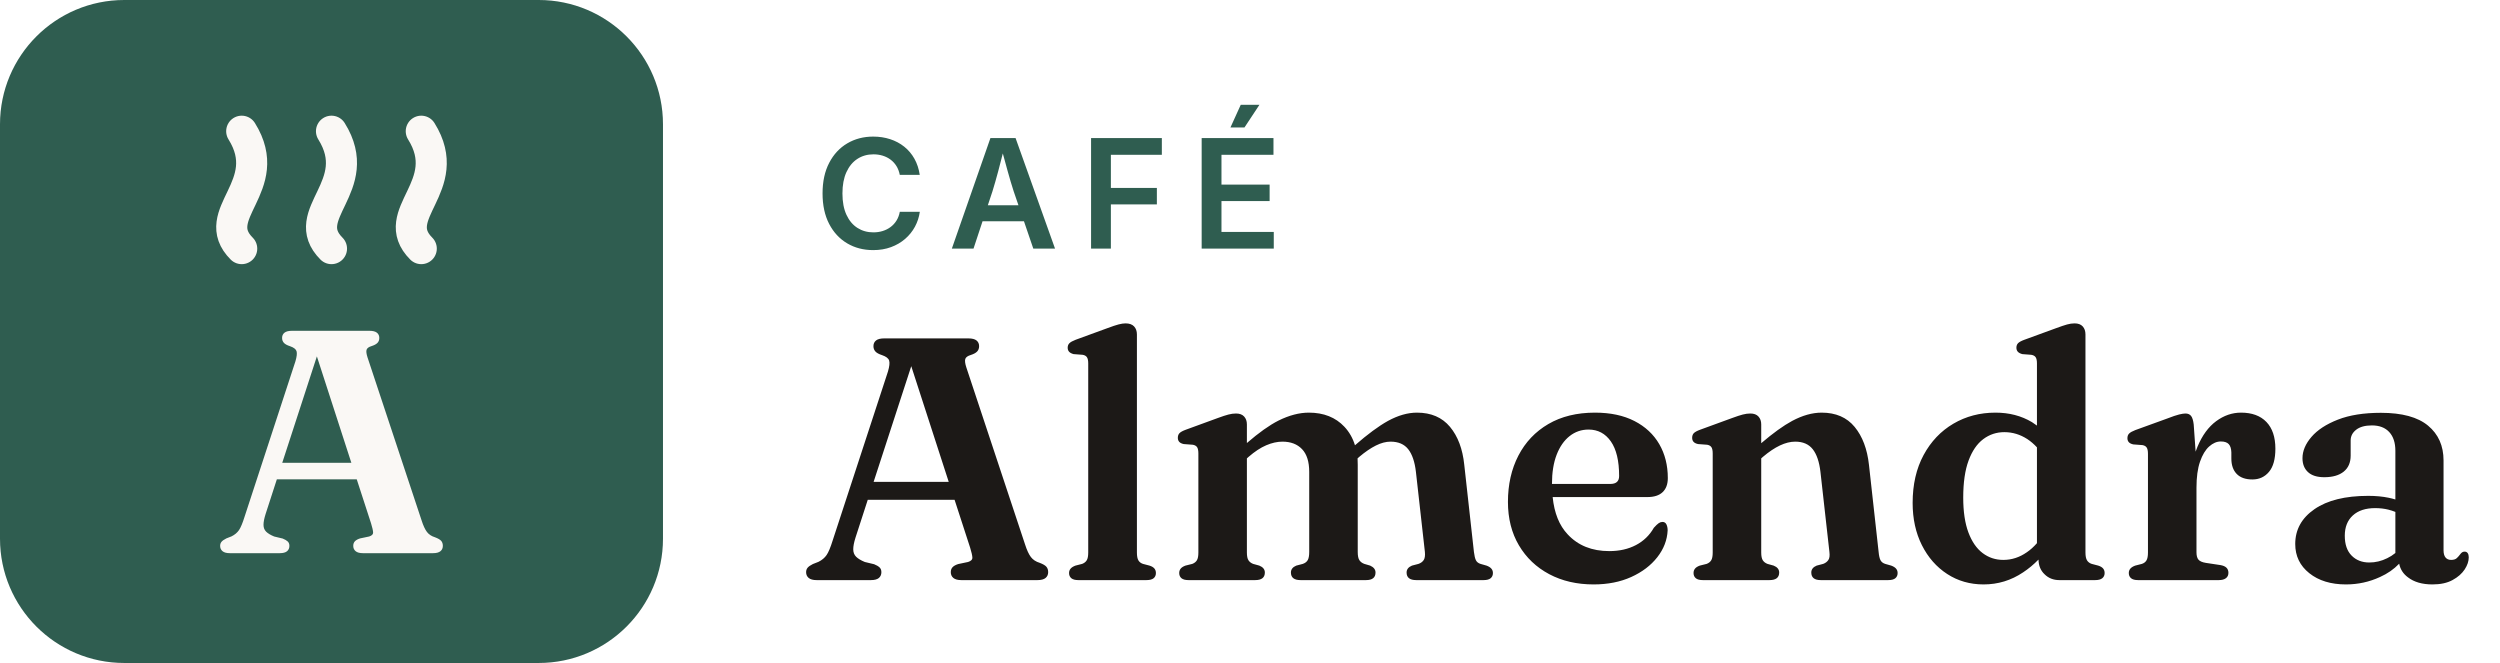
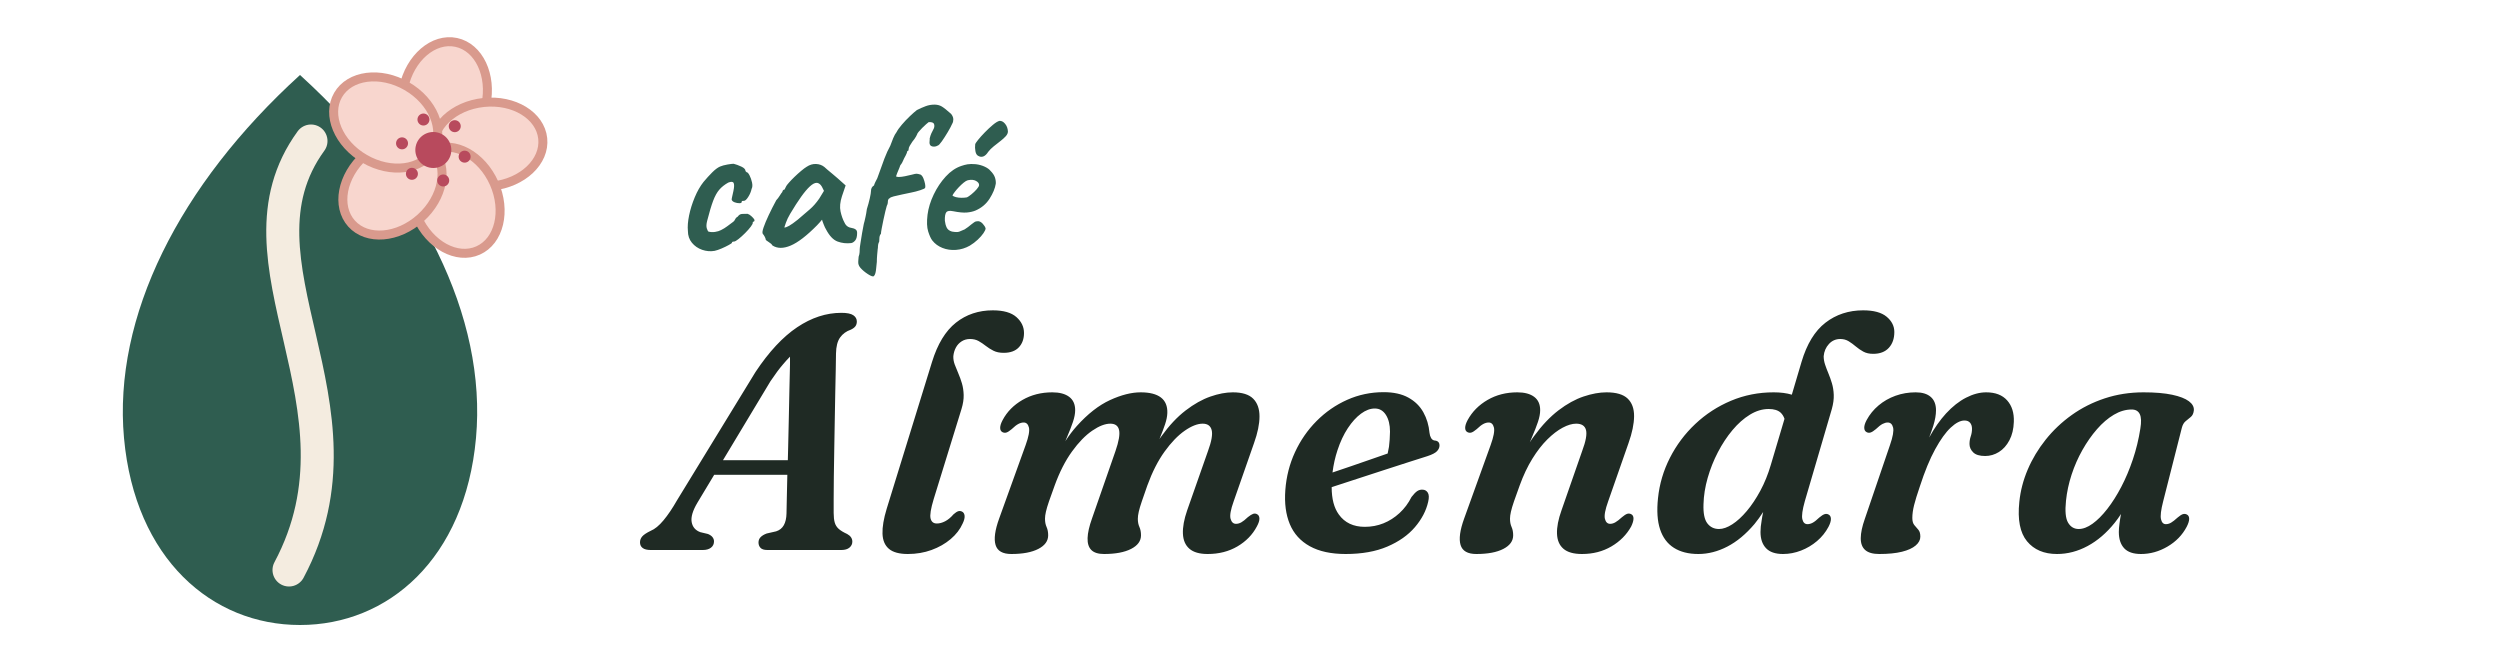
- <svg xmlns="http://www.w3.org/2000/svg" viewBox="0 0 362 96" role="img" aria-label="Café Almendra">
-   <path d="M18 0H78a18 18 0 0 1 18 18V78a18 18 0 0 1-18 18H18A18 18 0 0 1 0 78V18A18 18 0 0 1 18 0Z" fill="#2f5d50" />
-   <path d="M35 36c-5-5 5-9 0-17" fill="none" stroke="#faf8f5" stroke-width="4.5" stroke-linecap="round" />
-   <path d="M48 36c-5-5 5-9 0-17" fill="none" stroke="#faf8f5" stroke-width="4.5" stroke-linecap="round" />
-   <path d="M61 36c-5-5 5-9 0-17" fill="none" stroke="#faf8f5" stroke-width="4.5" stroke-linecap="round" />
-   <path d="M41.905 79.042Q41.905 79.525 41.572 79.812Q41.238 80.1 40.502 80.1H33.28Q32.567 80.1 32.222 79.812Q31.877 79.525 31.877 79.042Q31.877 78.697 32.073 78.456Q32.268 78.214 32.774 77.961L33.533 77.662Q34.223 77.317 34.602 76.765Q34.982 76.213 35.419 74.81L42.779 52.316Q43.078 51.304 42.94 50.855Q42.802 50.407 41.997 50.131Q41.353 49.924 41.1 49.636Q40.847 49.349 40.847 48.935Q40.847 48.452 41.192 48.176Q41.537 47.9 42.273 47.9H53.497Q54.233 47.9 54.578 48.176Q54.923 48.452 54.923 48.935Q54.923 49.372 54.659 49.648Q54.394 49.924 53.819 50.108Q53.198 50.292 53.083 50.637Q52.968 50.982 53.221 51.764L61.041 75.339Q61.409 76.489 61.823 77.029Q62.237 77.57 62.996 77.8Q63.663 78.053 63.893 78.329Q64.123 78.605 64.123 79.042Q64.123 79.525 63.778 79.812Q63.433 80.1 62.697 80.1H52.554Q51.841 80.1 51.496 79.812Q51.151 79.525 51.151 79.042Q51.151 78.628 51.392 78.375Q51.634 78.122 52.14 77.961L53.451 77.685Q54.049 77.501 54.026 77.087Q54.003 76.673 53.727 75.776L51.657 69.405H40.088L38.455 74.442Q38.156 75.385 38.156 75.994Q38.156 76.604 38.535 76.983Q38.915 77.363 39.697 77.685L40.939 77.984Q41.399 78.168 41.652 78.398Q41.905 78.628 41.905 79.042ZM50.875 67.013 45.884 51.603 40.87 67.013Z" fill="#faf8f5" />
-   <path d="M126.433 36.215Q124.327 36.215 122.673 35.237Q121.019 34.26 120.062 32.423Q119.106 30.586 119.106 28.008Q119.106 25.419 120.068 23.577Q121.029 21.734 122.689 20.757Q124.349 19.779 126.433 19.779Q127.743 19.779 128.887 20.15Q130.031 20.521 130.928 21.235Q131.825 21.949 132.405 22.98Q132.985 24.012 133.179 25.322H130.289Q130.149 24.603 129.811 24.055Q129.473 23.507 128.968 23.125Q128.463 22.744 127.829 22.545Q127.195 22.347 126.476 22.347Q125.165 22.347 124.15 23.007Q123.135 23.668 122.56 24.93Q121.985 26.192 121.985 28.008Q121.985 29.845 122.565 31.102Q123.146 32.358 124.161 33.003Q125.176 33.647 126.465 33.647Q127.185 33.647 127.818 33.449Q128.452 33.25 128.962 32.869Q129.473 32.487 129.816 31.934Q130.16 31.381 130.289 30.672H133.189Q133.028 31.821 132.486 32.826Q131.943 33.83 131.062 34.593Q130.182 35.355 129.016 35.785Q127.851 36.215 126.433 36.215ZM137.827 36.0 143.413 19.994H147.055L152.769 36.0H149.622L148.268 32.036H142.274L140.964 36.0ZM147.474 29.727 146.775 27.686Q146.356 26.396 145.905 24.764Q145.583 23.604 145.207 22.218Q144.852 23.625 144.541 24.796Q144.101 26.439 143.714 27.686L143.037 29.727ZM157.987 36.0V19.994H168.235V22.411H160.855V27.213H167.515V29.598H160.855V36.0ZM174.001 36.0V19.994H184.399V22.411H176.869V26.729H183.841V29.114H176.869V33.583H184.442V36.0ZM178.169 18.458 179.662 15.171H182.369L180.199 18.458Z" fill="#2f5d50" />
-   <path d="M127.625 82.85Q127.625 83.375 127.263 83.688Q126.9 84.0 126.1 84.0H118.25Q117.475 84.0 117.1 83.688Q116.725 83.375 116.725 82.85Q116.725 82.475 116.938 82.213Q117.15 81.95 117.7 81.675L118.525 81.35Q119.275 80.975 119.688 80.375Q120.1 79.775 120.575 78.25L128.575 53.8Q128.9 52.7 128.75 52.213Q128.6 51.725 127.725 51.425Q127.025 51.2 126.75 50.887Q126.475 50.575 126.475 50.125Q126.475 49.6 126.85 49.3Q127.225 49.0 128.025 49.0H140.225Q141.025 49.0 141.4 49.3Q141.775 49.6 141.775 50.125Q141.775 50.6 141.488 50.9Q141.2 51.2 140.575 51.4Q139.9 51.6 139.775 51.975Q139.65 52.35 139.925 53.2L148.425 78.825Q148.825 80.075 149.275 80.662Q149.725 81.25 150.55 81.5Q151.275 81.775 151.525 82.075Q151.775 82.375 151.775 82.85Q151.775 83.375 151.4 83.688Q151.025 84.0 150.225 84.0H139.2Q138.425 84.0 138.05 83.688Q137.675 83.375 137.675 82.85Q137.675 82.4 137.938 82.125Q138.2 81.85 138.75 81.675L140.175 81.375Q140.825 81.175 140.8 80.725Q140.775 80.275 140.475 79.3L138.225 72.375H125.65L123.875 77.85Q123.55 78.875 123.55 79.537Q123.55 80.2 123.963 80.613Q124.375 81.025 125.225 81.375L126.575 81.7Q127.075 81.9 127.35 82.15Q127.625 82.4 127.625 82.85ZM137.375 69.775 131.95 53.025 126.5 69.775ZM164.625 48.425V80.0Q164.625 80.775 164.837 81.138Q165.05 81.5 165.5 81.65L166.45 81.9Q166.925 82.05 167.15 82.312Q167.375 82.575 167.375 82.975Q167.375 83.45 167.05 83.725Q166.725 84.0 166.0 84.0H156.15Q155.45 84.0 155.125 83.725Q154.8 83.45 154.8 82.975Q154.8 82.6 155.025 82.338Q155.25 82.075 155.725 81.9L156.7 81.65Q157.15 81.475 157.362 81.125Q157.575 80.775 157.575 80.0V52.625Q157.575 52.0 157.387 51.725Q157.2 51.45 156.775 51.375L155.45 51.275Q155.0 51.15 154.8 50.925Q154.6 50.7 154.6 50.35Q154.6 49.95 154.85 49.7Q155.1 49.45 155.75 49.2L160.4 47.5Q161.4 47.125 161.975 46.975Q162.55 46.825 162.975 46.825Q163.8 46.825 164.212 47.262Q164.625 47.7 164.625 48.425ZM180.55 61.45V64.15Q183.15 61.9 185.125 60.9Q187.45 59.75 189.525 59.75Q192.75 59.75 194.675 61.8Q195.725 62.925 196.2 64.475Q198.95 62.075 200.975 60.95Q203.175 59.75 205.175 59.75Q208.25 59.75 209.963 61.812Q211.675 63.875 212.025 67.3L213.425 79.925Q213.525 80.75 213.713 81.125Q213.9 81.5 214.375 81.65L215.25 81.9Q215.725 82.075 215.95 82.338Q216.175 82.6 216.175 82.975Q216.175 83.45 215.85 83.725Q215.525 84.0 214.825 84.0H205.075Q203.675 84.0 203.675 82.9Q203.675 82.225 204.45 81.9L205.4 81.65Q205.9 81.475 206.15 81.1Q206.4 80.725 206.325 79.925L205.025 68.325Q204.775 66.15 203.913 65.05Q203.05 63.95 201.35 63.95Q200.35 63.95 199.225 64.513Q198.1 65.075 196.825 66.15L196.575 66.375Q196.6 66.825 196.6 67.3V79.925Q196.6 80.75 196.838 81.112Q197.075 81.475 197.55 81.65L198.4 81.9Q199.175 82.25 199.175 82.9Q199.175 84.0 197.8 84.0H188.325Q186.925 84.0 186.925 82.9Q186.925 82.225 187.7 81.9L188.65 81.65Q189.15 81.475 189.363 81.1Q189.575 80.725 189.575 79.925V68.325Q189.575 66.125 188.538 65.037Q187.5 63.95 185.7 63.95Q184.575 63.95 183.35 64.475Q182.125 65.0 180.8 66.15L180.55 66.375V80.0Q180.55 80.775 180.775 81.125Q181.0 81.475 181.45 81.65L182.35 81.9Q183.15 82.225 183.15 82.9Q183.15 84.0 181.75 84.0H172.1Q171.4 84.0 171.075 83.725Q170.75 83.45 170.75 82.975Q170.75 82.6 170.963 82.338Q171.175 82.075 171.65 81.9L172.65 81.65Q173.1 81.475 173.312 81.125Q173.525 80.775 173.525 80.0V65.675Q173.525 65.025 173.338 64.75Q173.15 64.475 172.725 64.4L171.4 64.3Q170.95 64.2 170.75 63.975Q170.55 63.75 170.55 63.4Q170.55 62.975 170.788 62.725Q171.025 62.475 171.7 62.225L176.35 60.525Q177.3 60.175 177.875 60.025Q178.45 59.875 178.975 59.875Q179.75 59.875 180.15 60.312Q180.55 60.75 180.55 61.45ZM241.5 69.225Q241.5 70.55 240.75 71.262Q240 71.975 238.55 71.975H224.825Q225.175 75.45 227 77.375Q229.25 79.8 233.025 79.8Q235.225 79.8 236.888 78.925Q238.55 78.05 239.475 76.425Q239.925 75.925 240.188 75.75Q240.45 75.575 240.725 75.575Q241.125 75.575 241.3 75.938Q241.475 76.3 241.475 76.8Q241.375 78.9 239.975 80.688Q238.575 82.475 236.2 83.55Q233.825 84.625 230.75 84.625Q227.125 84.625 224.325 83.138Q221.525 81.65 219.938 78.963Q218.35 76.275 218.35 72.675Q218.35 68.9 219.863 65.975Q221.375 63.05 224.2 61.4Q227.025 59.75 230.95 59.75Q234.3 59.75 236.663 60.962Q239.025 62.175 240.263 64.312Q241.5 66.45 241.5 69.225ZM233.175 70.075Q234.45 70.075 234.45 68.925Q234.45 65.625 233.25 63.913Q232.05 62.2 230.025 62.2Q228.475 62.2 227.275 63.15Q226.075 64.1 225.4 65.85Q224.725 67.6 224.725 70.075ZM255.025 61.45V64.175Q257.6 61.975 259.5 60.95Q261.75 59.75 263.775 59.75Q266.85 59.75 268.55 61.812Q270.25 63.875 270.625 67.3L272.025 79.925Q272.1 80.75 272.3 81.125Q272.5 81.5 272.975 81.65L273.85 81.9Q274.325 82.075 274.55 82.338Q274.775 82.6 274.775 82.975Q274.775 83.45 274.45 83.725Q274.125 84.0 273.4 84.0H263.65Q262.275 84.0 262.275 82.9Q262.275 82.225 263.05 81.9L264.0 81.65Q264.475 81.475 264.738 81.1Q265.0 80.725 264.9 79.925L263.6 68.325Q263.35 66.15 262.488 65.05Q261.625 63.95 259.95 63.95Q258.9 63.95 257.737 64.5Q256.575 65.05 255.275 66.15L255.025 66.375V80.0Q255.025 80.775 255.25 81.125Q255.475 81.475 255.925 81.65L256.825 81.9Q257.625 82.225 257.625 82.9Q257.625 84.0 256.225 84.0H246.575Q245.875 84.0 245.55 83.725Q245.225 83.45 245.225 82.975Q245.225 82.6 245.438 82.338Q245.65 82.075 246.125 81.9L247.125 81.65Q247.575 81.475 247.787 81.125Q248.0 80.775 248.0 80.0V65.675Q248.0 65.025 247.812 64.75Q247.625 64.475 247.2 64.4L245.875 64.3Q245.425 64.2 245.225 63.975Q245.025 63.75 245.025 63.4Q245.025 62.975 245.262 62.725Q245.5 62.475 246.175 62.225L250.825 60.525Q251.775 60.175 252.35 60.025Q252.925 59.875 253.45 59.875Q254.225 59.875 254.625 60.312Q255.025 60.75 255.025 61.45ZM276.95 72.825Q276.95 68.825 278.538 65.888Q280.125 62.95 282.85 61.35Q285.575 59.75 288.95 59.75Q291.925 59.75 294.225 61.125Q294.6 61.375 294.95 61.625V52.625Q294.95 52.0 294.762 51.725Q294.575 51.45 294.125 51.375L292.825 51.275Q292.375 51.15 292.175 50.925Q291.975 50.7 291.975 50.35Q291.975 49.95 292.212 49.7Q292.45 49.45 293.125 49.2L297.775 47.5Q298.725 47.15 299.3 46.987Q299.875 46.825 300.4 46.825Q301.175 46.825 301.575 47.262Q301.975 47.7 301.975 48.425V80.0Q301.975 80.775 302.2 81.138Q302.425 81.5 302.875 81.65L303.825 81.9Q304.3 82.05 304.525 82.312Q304.75 82.575 304.75 82.975Q304.75 83.45 304.413 83.725Q304.075 84.0 303.375 84.0H298.2Q296.9 84.0 296.05 83.15Q295.2 82.35 295.175 81.025Q294.125 82.1 292.95 82.875Q290.35 84.625 287.225 84.625Q284.275 84.625 281.95 83.112Q279.625 81.6 278.288 78.938Q276.95 76.275 276.95 72.825ZM294.95 64.775Q294.275 64.05 293.55 63.575Q292.0 62.575 290.225 62.575Q288.525 62.575 287.175 63.587Q285.825 64.6 285.05 66.688Q284.275 68.775 284.275 72.05Q284.275 75.1 285.025 77.1Q285.775 79.1 287.088 80.088Q288.4 81.075 290.075 81.075Q291.9 81.075 293.475 79.975Q294.25 79.45 294.95 78.65ZM317.65 61.475 317.925 65.4Q318.05 65.025 318.2 64.675Q319.225 62.225 320.9 60.987Q322.575 59.75 324.5 59.75Q326.875 59.75 328.175 61.1Q329.475 62.45 329.475 64.975Q329.475 67.225 328.55 68.325Q327.625 69.425 326.15 69.425Q324.65 69.425 323.875 68.625Q323.1 67.825 323.1 66.4V65.5Q323.075 64.7 322.725 64.312Q322.375 63.925 321.575 63.925Q320.7 63.925 319.887 64.65Q319.075 65.375 318.562 66.85Q318.05 68.325 318.05 70.625V79.975Q318.05 80.7 318.337 81.037Q318.625 81.375 319.375 81.5L321.525 81.825Q322.1 81.925 322.387 82.2Q322.675 82.475 322.675 82.95Q322.675 83.45 322.312 83.725Q321.95 84.0 321.275 84.0H309.6Q308.9 84.0 308.575 83.725Q308.25 83.45 308.25 82.975Q308.25 82.6 308.475 82.338Q308.7 82.075 309.175 81.9L310.15 81.65Q310.6 81.5 310.812 81.138Q311.025 80.775 311.025 80.0V65.725Q311.025 65.075 310.837 64.8Q310.65 64.525 310.225 64.45L308.9 64.35Q308.45 64.25 308.25 64.025Q308.05 63.8 308.05 63.45Q308.05 63.025 308.3 62.775Q308.55 62.525 309.2 62.275L313.75 60.625Q314.975 60.15 315.55 60.013Q316.125 59.875 316.45 59.875Q317.0 59.875 317.275 60.237Q317.55 60.6 317.65 61.475ZM332.35 78.775Q332.35 75.65 335.138 73.725Q337.925 71.8 342.925 71.8Q344.55 71.8 345.875 72.075Q346.375 72.175 346.85 72.325V65.275Q346.85 63.525 345.963 62.562Q345.075 61.6 343.45 61.6Q341.975 61.6 341.175 62.225Q340.375 62.85 340.375 63.775V65.975Q340.375 67.475 339.375 68.287Q338.375 69.1 336.55 69.1Q335 69.1 334.2 68.362Q333.4 67.625 333.4 66.35Q333.4 64.775 334.7 63.263Q336 61.75 338.525 60.763Q341.05 59.775 344.75 59.775Q349.35 59.775 351.588 61.638Q353.825 63.5 353.825 66.675V79.675Q353.825 80.375 354.113 80.725Q354.4 81.075 354.925 81.075Q355.475 81.075 355.75 80.812Q356.025 80.55 356.225 80.275Q356.35 80.1 356.5 79.987Q356.65 79.875 356.875 79.875Q357.175 79.875 357.325 80.1Q357.475 80.325 357.475 80.7Q357.475 81.55 356.888 82.45Q356.3 83.35 355.138 83.987Q353.975 84.625 352.225 84.625Q350 84.625 348.675 83.6Q347.65 82.85 347.4 81.625Q346.25 82.825 344.625 83.55Q342.3 84.625 339.7 84.625Q336.425 84.625 334.388 83.0Q332.35 81.375 332.35 78.775ZM346.85 74.125Q346.35 73.925 345.85 73.8Q344.95 73.575 343.925 73.575Q341.85 73.575 340.688 74.638Q339.525 75.7 339.525 77.575Q339.525 79.45 340.513 80.45Q341.5 81.45 343.075 81.45Q344.425 81.45 345.675 80.825Q346.3 80.525 346.85 80.075Z" fill="#1c1917" />
+ <svg xmlns="http://www.w3.org/2000/svg" viewBox="0 0 300 80" width="300" height="80" role="img" aria-label="Café Almendra">
+   <g transform="translate(36 42) scale(0.66)">
+     <path d="M0 -50 C22 -30 34 -6 32 16 C30 38 16 50 0 50 C-16 50 -30 38 -32 16 C-34 -6 -22 -30 0 -50 Z" fill="#2f5d50" />
+     <path d="M2 -38 C-14 -16 14 10 -2 40" fill="none" stroke="#f4ece0" stroke-width="6" stroke-linecap="round" />
+   </g>
+   <g transform="translate(52 18) rotate(12)">
+     <ellipse cx="0" cy="-6.6" rx="5.04" ry="6.6" transform="rotate(0)" fill="#f8d6ce" stroke="#d99a8d" stroke-width="1.08" />
+     <ellipse cx="0" cy="-6.6" rx="5.04" ry="6.6" transform="rotate(72)" fill="#f8d6ce" stroke="#d99a8d" stroke-width="1.08" />
+     <ellipse cx="0" cy="-6.6" rx="5.04" ry="6.6" transform="rotate(144)" fill="#f8d6ce" stroke="#d99a8d" stroke-width="1.08" />
+     <ellipse cx="0" cy="-6.6" rx="5.04" ry="6.6" transform="rotate(216)" fill="#f8d6ce" stroke="#d99a8d" stroke-width="1.08" />
+     <ellipse cx="0" cy="-6.6" rx="5.04" ry="6.6" transform="rotate(288)" fill="#f8d6ce" stroke="#d99a8d" stroke-width="1.08" />
+     <circle r="2.16" fill="#b84a5d" />
+     <circle cx="3.84" cy="0.00" r="0.72" fill="#b84a5d" />
+     <circle cx="1.92" cy="3.33" r="0.72" fill="#b84a5d" />
+     <circle cx="-1.92" cy="3.33" r="0.72" fill="#b84a5d" />
+     <circle cx="-3.84" cy="0.00" r="0.72" fill="#b84a5d" />
+     <circle cx="-1.92" cy="-3.33" r="0.72" fill="#b84a5d" />
+     <circle cx="1.92" cy="-3.33" r="0.72" fill="#b84a5d" />
+   </g>
+   <path d="M85.746 30.104Q84.992 30.234 84.251 29.974Q83.51 29.714 83.029 29.129Q82.548 28.544 82.548 27.712Q82.47 26.932 82.691 25.853Q82.912 24.774 83.367 23.682Q83.822 22.59 84.42 21.836Q84.94 21.212 85.46 20.692Q85.98 20.172 86.396 19.99Q86.76 19.834 87.293 19.743Q87.826 19.652 88.034 19.652Q88.45 19.756 88.957 19.99Q89.464 20.224 89.464 20.536L89.594 20.666Q89.75 20.666 89.945 21.043Q90.14 21.42 90.244 21.901Q90.348 22.382 90.192 22.668Q90.088 23.162 89.789 23.63Q89.49 24.098 89.282 24.098Q89.178 24.098 89.087 24.111Q88.996 24.124 88.996 24.254Q88.996 24.384 88.723 24.384Q88.45 24.384 88.164 24.28Q87.878 24.176 87.8 23.968Q87.8 23.838 87.852 23.63Q87.904 23.422 88.008 22.928Q88.164 22.2 88.034 21.953Q87.904 21.706 87.384 21.914Q86.734 22.278 86.318 22.759Q85.902 23.24 85.577 24.098Q85.252 24.956 84.862 26.49Q84.706 27.088 84.823 27.426Q84.94 27.764 85.018 27.79Q85.382 27.894 85.811 27.829Q86.24 27.764 86.526 27.608Q86.942 27.4 87.267 27.153Q87.592 26.906 87.982 26.62Q88.112 26.542 88.216 26.321Q88.32 26.1 88.528 25.996Q88.736 25.684 89.061 25.671Q89.386 25.658 89.698 25.658Q89.906 25.71 90.14 25.918Q90.374 26.126 90.504 26.308Q90.556 26.438 90.53 26.516Q90.504 26.568 90.452 26.594Q90.348 26.594 90.348 26.646L90.322 26.724Q90.374 26.828 90.101 27.192Q89.828 27.556 89.412 27.972Q88.996 28.388 88.619 28.687Q88.242 28.986 88.086 28.986Q87.826 28.986 87.826 29.142Q87.826 29.194 87.449 29.402Q87.072 29.61 86.591 29.818Q86.11 30.026 85.746 30.104ZM92.688 29.454Q92.584 29.246 92.233 29.038Q91.882 28.83 91.882 28.726Q91.882 28.622 91.765 28.401Q91.648 28.18 91.544 28.076Q91.414 27.92 91.622 27.309Q91.83 26.698 92.246 25.814Q92.662 24.93 93.156 24.02Q93.364 23.812 93.572 23.474Q93.78 23.136 93.884 23.032Q93.884 22.928 93.962 22.837Q94.04 22.746 94.144 22.746L94.352 22.33Q94.404 22.226 94.677 21.914Q94.95 21.602 95.34 21.225Q95.73 20.848 96.133 20.51Q96.536 20.172 96.796 20.016Q97.342 19.652 97.927 19.678Q98.512 19.704 98.928 20.042Q99.006 20.12 99.279 20.354Q99.552 20.588 99.903 20.874Q100.254 21.16 100.514 21.394L101.476 22.252L101.034 23.552Q100.696 24.592 100.865 25.372Q101.034 26.152 101.346 26.724Q101.476 27.01 101.697 27.166Q101.918 27.322 102.282 27.374Q102.49 27.4 102.672 27.53Q102.854 27.66 102.854 27.946Q102.854 28.57 102.633 28.843Q102.412 29.116 102.152 29.168Q101.294 29.272 100.514 28.986Q99.734 28.7 99.11 27.504Q99.006 27.348 98.837 26.919Q98.668 26.49 98.642 26.36Q98.538 26.49 98.369 26.685Q98.2 26.88 98.044 27.036Q96.198 28.908 94.885 29.467Q93.572 30.026 92.688 29.454ZM94.118 27.296Q94.3 27.322 94.69 27.101Q95.08 26.88 95.73 26.36Q96.614 25.606 97.186 25.112Q97.758 24.618 98.304 23.838L98.876 22.902Q98.616 22.304 98.408 22.122Q98.2 21.94 97.992 21.94Q97.654 21.94 97.186 22.369Q96.718 22.798 96.133 23.617Q95.548 24.436 94.82 25.658Q94.482 26.23 94.3 26.75ZM104.856 33.146Q104.7 33.25 104.154 32.899Q103.608 32.548 103.244 32.132Q103.062 31.924 103.01 31.69Q102.958 31.456 103.036 30.806Q103.14 30.52 103.153 30.26Q103.166 30.0 103.166 29.896Q103.166 29.74 103.257 29.168Q103.348 28.596 103.452 27.959Q103.556 27.322 103.634 26.984Q103.634 26.958 103.673 26.802Q103.712 26.646 103.738 26.568Q103.79 26.334 103.868 25.996Q103.946 25.658 104.024 25.086Q104.232 24.436 104.375 23.799Q104.518 23.162 104.518 22.928Q104.518 22.46 104.882 22.252Q104.908 22.122 105.038 21.849Q105.168 21.576 105.272 21.394Q105.792 19.912 106.13 19.028Q106.468 18.144 106.832 17.494Q106.988 17.052 107.183 16.584Q107.378 16.116 107.586 15.856Q107.768 15.492 108.223 14.959Q108.678 14.426 109.198 13.932Q109.718 13.438 110.03 13.204Q110.602 12.918 111.096 12.736Q111.59 12.554 112.136 12.554Q112.63 12.554 113.007 12.775Q113.384 12.996 114.138 13.672Q114.398 14.01 114.398 14.322Q114.398 14.634 114.268 14.842Q114.086 15.258 113.722 15.869Q113.358 16.48 113.02 16.961Q112.682 17.442 112.526 17.468Q112.214 17.65 111.876 17.572Q111.538 17.494 111.538 17.104Q111.538 16.922 111.564 16.766V16.61Q111.642 16.272 111.759 16.012Q111.876 15.752 111.98 15.57Q112.188 15.232 112.097 14.92Q112.006 14.608 111.434 14.66Q111.356 14.712 111.135 14.907Q110.914 15.102 110.667 15.349Q110.42 15.596 110.238 15.817Q110.056 16.038 110.056 16.116L109.926 16.376Q109.77 16.662 109.484 17.0Q109.302 17.26 109.172 17.494Q109.042 17.728 109.042 17.858Q109.042 17.962 109.016 18.04Q108.99 18.118 108.886 18.118L108.808 18.378Q108.704 18.638 108.496 19.002Q108.392 19.262 108.275 19.483Q108.158 19.704 108.054 19.808L108.028 19.86L107.924 20.146Q107.794 20.458 107.664 20.77Q107.534 21.082 107.534 21.134Q107.534 21.238 107.846 21.238Q108.158 21.238 108.6 21.147Q109.042 21.056 109.458 20.952Q109.822 20.848 109.978 20.848Q110.134 20.848 110.472 20.952Q110.68 21.082 110.81 21.407Q110.94 21.732 111.005 22.057Q111.07 22.382 111.018 22.538Q110.992 22.642 110.433 22.824Q109.874 23.006 109.328 23.11Q108.86 23.214 108.275 23.331Q107.69 23.448 107.248 23.565Q106.806 23.682 106.78 23.786Q106.676 23.786 106.611 23.916Q106.546 24.046 106.546 24.15Q106.546 24.488 106.416 24.696Q106.364 24.852 106.247 25.333Q106.13 25.814 106.013 26.373Q105.896 26.932 105.805 27.413Q105.714 27.894 105.714 28.05Q105.558 28.232 105.532 28.505Q105.506 28.778 105.506 28.986Q105.402 29.194 105.376 29.363Q105.35 29.532 105.35 29.636V29.74Q105.35 29.818 105.324 29.896Q105.298 30.156 105.259 30.585Q105.22 31.014 105.22 31.43L105.142 32.184Q105.116 32.522 105.051 32.769Q104.986 33.016 104.856 33.146ZM116.374 29.48Q115.594 29.922 114.723 29.987Q113.852 30.052 113.098 29.753Q112.344 29.454 111.876 28.856Q111.616 28.518 111.382 27.777Q111.148 27.036 111.304 25.762Q111.46 24.566 112.045 23.344Q112.63 22.122 113.488 21.186Q114.346 20.25 115.36 19.912Q115.724 19.782 116.101 19.717Q116.478 19.652 117.102 19.704Q117.7 19.782 118.168 20.003Q118.636 20.224 118.844 20.484Q119.26 20.9 119.39 21.29Q119.52 21.68 119.494 22.044Q119.364 22.876 118.753 23.838Q118.142 24.8 117.05 25.268Q116.608 25.45 116.01 25.502Q115.412 25.554 114.372 25.346Q113.748 25.216 113.553 25.476Q113.358 25.736 113.384 26.49Q113.436 26.958 113.605 27.309Q113.774 27.66 114.242 27.79Q114.84 27.894 115.1 27.803Q115.36 27.712 115.75 27.53Q115.958 27.4 116.166 27.244L116.556 26.932Q116.738 26.776 116.868 26.698Q116.998 26.594 117.128 26.568Q117.258 26.542 117.388 26.542Q117.674 26.568 117.934 26.854Q118.194 27.14 118.272 27.4Q118.272 27.608 118.012 27.985Q117.752 28.362 117.323 28.765Q116.894 29.168 116.374 29.48ZM116.036 23.682Q116.218 23.604 116.569 23.318Q116.92 23.032 117.206 22.707Q117.492 22.382 117.492 22.2Q117.492 21.914 117.115 21.706Q116.738 21.498 116.14 21.628Q115.932 21.68 115.646 21.914Q115.36 22.148 115.074 22.447Q114.788 22.746 114.58 23.019Q114.372 23.292 114.294 23.448Q114.398 23.578 114.71 23.656Q115.022 23.734 115.399 23.734Q115.776 23.734 116.036 23.682ZM117.362 18.69Q117.128 18.56 117.05 18.144Q116.972 17.728 117.024 17.312Q117.05 17.182 117.375 16.779Q117.7 16.376 118.181 15.882Q118.662 15.388 119.143 14.985Q119.624 14.582 119.936 14.504Q120.3 14.478 120.612 14.855Q120.924 15.232 120.95 15.778Q120.95 16.064 120.69 16.35Q120.43 16.636 120.04 16.935Q119.65 17.234 119.247 17.559Q118.844 17.884 118.584 18.222Q118.324 18.638 118.012 18.768Q117.7 18.898 117.362 18.69Z" fill="#2f5d50" />
+   <path d="M83.68 60.34Q82.84 61.76 83.0 62.65Q83.16 63.54 84.04 63.86L84.96 64.08Q85.34 64.24 85.51 64.47Q85.68 64.7 85.68 64.96Q85.68 65.44 85.32 65.72Q84.96 66.0 84.34 66.0H78.08Q77.44 66.0 77.12 65.76Q76.8 65.52 76.8 65.08Q76.8 64.68 77.07 64.37Q77.34 64.06 78.08 63.7Q78.82 63.4 79.62 62.44Q80.42 61.48 81.24 60.04L90.66 44.64Q93.08 41.0 95.66 39.27Q98.24 37.54 100.96 37.54Q101.98 37.54 102.4 37.83Q102.82 38.12 102.82 38.58Q102.82 38.92 102.65 39.15Q102.48 39.38 102.1 39.56Q101.28 39.84 100.81 40.5Q100.34 41.16 100.32 42.42Q100.32 43.14 100.29 44.38Q100.26 45.62 100.23 47.19Q100.2 48.76 100.17 50.5Q100.14 52.24 100.11 53.96Q100.08 55.68 100.06 57.2Q100.04 58.72 100.04 59.86V61.56Q100.04 62.26 100.17 62.71Q100.3 63.16 100.65 63.47Q101.0 63.78 101.66 64.08Q102.28 64.42 102.28 65.0Q102.28 65.42 101.94 65.71Q101.6 66.0 100.96 66.0H92.08Q91.5 66.0 91.26 65.74Q91.02 65.48 91.02 65.1Q91.02 64.72 91.27 64.46Q91.52 64.2 92.0 64.02L93.14 63.76Q93.76 63.56 94.06 63.02Q94.36 62.48 94.38 61.62Q94.4 60.9 94.42 59.68Q94.44 58.5 94.48 56.98H85.7ZM94.54 55.22Q94.56 54.44 94.58 53.6Q94.62 51.86 94.66 50.09Q94.7 48.32 94.73 46.69Q94.76 45.06 94.8 43.72Q94.8 43.22 94.8 42.8Q94.42 43.18 93.98 43.7Q93.32 44.46 92.46 45.74L86.76 55.22ZM119.14 37.24Q121.06 37.24 121.97 38.05Q122.88 38.86 122.88 39.96Q122.88 41.02 122.26 41.68Q121.64 42.34 120.44 42.34Q119.72 42.34 119.22 42.09Q118.72 41.84 118.3 41.51Q117.88 41.18 117.44 40.93Q117 40.68 116.4 40.68Q115.84 40.68 115.4 40.96Q114.96 41.24 114.71 41.7Q114.46 42.16 114.4 42.74Q114.38 43.24 114.57 43.75Q114.76 44.26 115.0 44.81Q115.24 45.36 115.43 46.0Q115.62 46.64 115.64 47.4Q115.66 48.16 115.38 49.08L112.04 59.9Q111.52 61.62 111.67 62.22Q111.82 62.82 112.42 62.82Q112.9 62.82 113.42 62.55Q113.94 62.28 114.42 61.72Q114.76 61.42 114.98 61.35Q115.2 61.28 115.42 61.38Q115.7 61.5 115.75 61.87Q115.8 62.24 115.52 62.82Q115.06 63.86 114.08 64.69Q113.1 65.52 111.78 66.0Q110.46 66.48 108.94 66.48Q107.4 66.48 106.67 65.86Q105.94 65.24 105.9 64.04Q105.86 62.84 106.4 61.06L111.84 43.44Q112.84 40.2 114.71 38.72Q116.58 37.24 119.14 37.24ZM131.04 62.22 133.86 54.12Q134.46 52.38 134.29 51.61Q134.12 50.84 133.24 50.84Q132.3 50.84 131.07 51.68Q129.84 52.52 128.64 54.18Q127.44 55.84 126.56 58.26Q126.14 59.4 125.88 60.16Q125.62 60.92 125.51 61.41Q125.4 61.9 125.4 62.24Q125.4 62.82 125.59 63.24Q125.78 63.66 125.78 64.24Q125.78 65.26 124.6 65.87Q123.42 66.48 121.36 66.48Q119.8 66.48 119.47 65.4Q119.14 64.32 119.9 62.22L123.08 53.4Q123.62 51.9 123.47 51.3Q123.32 50.7 122.84 50.7Q122.54 50.7 122.21 50.87Q121.88 51.04 121.4 51.5Q121.02 51.82 120.78 51.9Q120.54 51.98 120.3 51.86Q120.02 51.72 120.02 51.34Q120.02 50.96 120.32 50.4Q121.12 48.9 122.7 47.99Q124.28 47.08 126.28 47.08Q127.58 47.08 128.3 47.62Q129.02 48.16 129.02 49.22Q129.02 49.84 128.75 50.64Q128.48 51.44 128.04 52.46Q127.94 52.7 127.84 52.94Q128.5 51.92 129.22 51.12Q131.18 48.94 133.2 48.01Q135.22 47.08 136.88 47.08Q138.5 47.08 139.31 47.7Q140.12 48.32 140.08 49.56Q140.06 50.16 139.81 50.91Q139.56 51.66 139.16 52.62Q139.14 52.66 139.12 52.7Q139.24 52.52 139.38 52.34Q140.76 50.42 142.27 49.26Q143.78 48.1 145.24 47.59Q146.7 47.08 147.94 47.08Q149.62 47.08 150.38 47.84Q151.14 48.6 151.14 49.97Q151.14 51.34 150.48 53.18L148.04 60.16Q147.5 61.66 147.67 62.26Q147.84 62.86 148.32 62.86Q148.64 62.86 148.96 62.68Q149.28 62.5 149.74 62.06Q150.14 61.74 150.38 61.66Q150.62 61.58 150.84 61.7Q151.12 61.84 151.13 62.22Q151.14 62.6 150.82 63.18Q150.04 64.66 148.49 65.57Q146.94 66.48 144.92 66.48Q143.46 66.48 142.73 65.85Q142.0 65.22 141.95 64.04Q141.9 62.86 142.46 61.24L144.96 54.12Q145.6 52.38 145.4 51.61Q145.2 50.84 144.32 50.84Q143.38 50.84 142.16 51.69Q140.94 52.54 139.75 54.19Q138.56 55.84 137.68 58.26Q137.28 59.4 137.02 60.16Q136.76 60.92 136.65 61.41Q136.54 61.9 136.54 62.26Q136.54 62.82 136.73 63.24Q136.92 63.66 136.92 64.24Q136.92 65.26 135.73 65.87Q134.54 66.48 132.48 66.48Q131.44 66.48 130.96 66.0Q130.48 65.52 130.51 64.57Q130.54 63.62 131.04 62.22ZM159.8 58.46Q159.8 60.56 160.66 61.74Q161.72 63.22 163.78 63.22Q164.96 63.22 166.01 62.8Q167.06 62.38 167.94 61.57Q168.82 60.76 169.38 59.64Q169.78 59.12 170.07 58.93Q170.36 58.74 170.7 58.76Q171.1 58.76 171.33 59.11Q171.56 59.46 171.38 60.22Q171.02 61.82 169.79 63.26Q168.56 64.7 166.48 65.59Q164.4 66.48 161.48 66.48Q158.86 66.48 157.18 65.55Q155.5 64.62 154.78 62.9Q154.06 61.18 154.24 58.8Q154.42 56.38 155.4 54.26Q156.38 52.14 157.99 50.52Q159.6 48.9 161.66 47.98Q163.72 47.06 166.04 47.06Q167.82 47.06 169.0 47.71Q170.18 48.36 170.8 49.47Q171.42 50.58 171.54 51.94Q171.58 52.3 171.73 52.56Q171.88 52.82 172.14 52.86Q172.44 52.88 172.59 53.03Q172.74 53.18 172.74 53.46Q172.74 53.82 172.44 54.14Q172.14 54.46 171.28 54.74Q170.44 55.0 169.08 55.44Q167.72 55.88 166.14 56.39Q164.56 56.9 162.98 57.42Q161.4 57.94 160.1 58.36Q159.94 58.4 159.8 58.46ZM159.9 56.7Q160.96 56.34 162.14 55.94Q163.46 55.48 164.74 55.04Q165.74 54.7 166.52 54.42Q166.6 54.06 166.68 53.6Q166.78 52.82 166.8 51.8Q166.8 50.56 166.31 49.79Q165.82 49.02 164.98 49.02Q164.16 49.02 163.32 49.64Q162.48 50.26 161.74 51.38Q161.0 52.5 160.5 54.02Q160.08 55.28 159.9 56.7ZM176.1 51.86Q175.82 51.72 175.82 51.34Q175.82 50.96 176.12 50.4Q176.94 48.9 178.51 47.99Q180.08 47.08 182.08 47.08Q183.38 47.08 184.1 47.62Q184.82 48.16 184.82 49.22Q184.82 49.84 184.55 50.64Q184.28 51.44 183.84 52.46Q183.72 52.76 183.58 53.08Q183.82 52.68 184.1 52.32Q185.5 50.4 187.02 49.24Q188.54 48.08 190.03 47.58Q191.52 47.08 192.78 47.08Q194.54 47.08 195.32 47.83Q196.1 48.58 196.09 49.95Q196.08 51.32 195.42 53.18L192.98 60.16Q192.44 61.66 192.59 62.26Q192.74 62.86 193.22 62.86Q193.52 62.86 193.84 62.68Q194.16 62.5 194.64 62.06Q195.02 61.74 195.26 61.66Q195.5 61.58 195.74 61.7Q196.02 61.84 196.02 62.22Q196.02 62.6 195.74 63.18Q194.92 64.66 193.37 65.57Q191.82 66.48 189.84 66.48Q188.34 66.48 187.61 65.85Q186.88 65.22 186.84 64.04Q186.8 62.86 187.38 61.24L189.86 54.12Q190.52 52.36 190.32 51.6Q190.12 50.84 189.14 50.84Q188.42 50.84 187.52 51.32Q186.62 51.8 185.68 52.73Q184.74 53.66 183.88 55.05Q183.02 56.44 182.36 58.26Q181.94 59.4 181.68 60.16Q181.42 60.92 181.31 61.41Q181.2 61.9 181.2 62.24Q181.2 62.82 181.39 63.24Q181.58 63.66 181.58 64.24Q181.58 65.26 180.4 65.87Q179.22 66.48 177.16 66.48Q175.6 66.48 175.27 65.4Q174.94 64.32 175.7 62.22L178.88 53.4Q179.42 51.9 179.27 51.3Q179.12 50.7 178.64 50.7Q178.34 50.7 178.01 50.87Q177.68 51.04 177.2 51.5Q176.82 51.82 176.58 51.9Q176.34 51.98 176.1 51.86ZM215.02 47.36 216.18 43.44Q217.14 40.2 219.06 38.72Q220.98 37.24 223.58 37.24Q225.48 37.24 226.4 38.01Q227.32 38.78 227.32 39.84Q227.32 41.02 226.66 41.74Q226.0 42.46 224.78 42.46Q224.08 42.46 223.59 42.19Q223.1 41.92 222.69 41.57Q222.28 41.22 221.84 40.95Q221.4 40.68 220.84 40.68Q220.02 40.68 219.47 41.28Q218.92 41.88 218.84 42.74Q218.84 43.24 219.01 43.75Q219.18 44.26 219.41 44.81Q219.64 45.36 219.83 45.99Q220.02 46.62 220.05 47.38Q220.08 48.14 219.82 49.08L216.58 60.14Q216.14 61.7 216.28 62.3Q216.42 62.9 216.9 62.9Q217.2 62.9 217.52 62.73Q217.84 62.56 218.32 62.1Q218.7 61.78 218.95 61.7Q219.2 61.62 219.42 61.74Q219.7 61.88 219.71 62.26Q219.72 62.64 219.42 63.22Q218.9 64.2 218.04 64.93Q217.18 65.66 216.12 66.07Q215.06 66.48 213.96 66.48Q212.58 66.48 211.92 65.78Q211.26 65.08 211.26 63.84Q211.26 63.22 211.4 62.44Q211.46 62.0 211.58 61.44Q211.08 62.22 210.54 62.88Q209.0 64.7 207.28 65.59Q205.56 66.48 203.8 66.48Q202.04 66.48 200.87 65.74Q199.7 65.0 199.21 63.52Q198.72 62.04 198.96 59.78Q199.22 57.24 200.39 54.94Q201.56 52.64 203.44 50.87Q205.32 49.1 207.72 48.09Q210.12 47.08 212.84 47.08Q214.08 47.08 215.02 47.36ZM214.14 50.26Q213.98 49.8 213.68 49.52Q213.2 49.08 212.24 49.08Q211.1 49.08 209.99 49.76Q208.88 50.44 207.9 51.61Q206.92 52.78 206.15 54.26Q205.38 55.74 204.92 57.35Q204.46 58.96 204.42 60.5Q204.36 62.12 204.88 62.8Q205.4 63.48 206.28 63.48Q207.0 63.48 207.87 62.92Q208.74 62.36 209.61 61.33Q210.48 60.3 211.24 58.89Q212.0 57.48 212.5 55.78ZM224.0 51.86Q223.72 51.72 223.71 51.34Q223.7 50.96 224.0 50.4Q224.54 49.4 225.43 48.65Q226.32 47.9 227.46 47.49Q228.6 47.08 229.88 47.08Q231.06 47.08 231.69 47.63Q232.32 48.18 232.32 49.24Q232.32 50.04 232.0 51.08Q231.78 51.78 231.5 52.5Q232.44 50.8 233.52 49.62Q234.68 48.36 235.93 47.72Q237.18 47.08 238.34 47.08Q240.0 47.08 240.86 48.05Q241.72 49.02 241.66 50.62Q241.62 51.9 241.13 52.83Q240.64 53.76 239.87 54.24Q239.1 54.72 238.22 54.72Q237.22 54.72 236.78 54.28Q236.34 53.84 236.34 53.28Q236.34 52.8 236.49 52.36Q236.64 51.92 236.64 51.46Q236.64 51.0 236.41 50.73Q236.18 50.46 235.74 50.46Q235.0 50.46 234.09 51.31Q233.18 52.16 232.22 53.91Q231.26 55.66 230.38 58.38Q229.9 59.78 229.69 60.62Q229.48 61.46 229.48 62.16Q229.48 62.72 229.72 63.01Q229.96 63.3 230.2 63.57Q230.44 63.84 230.44 64.4Q230.44 64.98 229.88 65.46Q229.32 65.94 228.23 66.21Q227.14 66.48 225.5 66.48Q224.36 66.48 223.82 66.0Q223.28 65.52 223.29 64.57Q223.3 63.62 223.78 62.26L226.8 53.4Q227.32 51.9 227.17 51.3Q227.02 50.7 226.52 50.7Q226.24 50.7 225.91 50.87Q225.58 51.04 225.1 51.5Q224.72 51.82 224.47 51.9Q224.22 51.98 224.0 51.86ZM259.58 60.16Q259.18 61.72 259.32 62.31Q259.46 62.9 259.9 62.9Q260.22 62.9 260.53 62.72Q260.84 62.54 261.32 62.1Q261.7 61.78 261.94 61.7Q262.18 61.62 262.42 61.74Q262.7 61.88 262.7 62.26Q262.7 62.64 262.4 63.22Q261.62 64.7 260.1 65.59Q258.58 66.48 256.92 66.48Q255.54 66.48 254.9 65.79Q254.26 65.1 254.26 63.84Q254.26 63.38 254.34 62.82Q254.4 62.32 254.52 61.68Q254.16 62.24 253.76 62.74Q252.3 64.56 250.52 65.52Q248.74 66.48 246.84 66.48Q244.5 66.48 243.24 64.95Q241.98 63.42 242.32 60.22Q242.52 58.24 243.33 56.34Q244.14 54.44 245.48 52.76Q246.82 51.08 248.61 49.8Q250.4 48.52 252.58 47.8Q254.76 47.08 257.22 47.08Q259.3 47.08 260.66 47.37Q262.02 47.66 262.67 48.15Q263.32 48.64 263.26 49.26Q263.2 49.78 262.9 50.03Q262.6 50.28 262.28 50.54Q261.96 50.8 261.82 51.34ZM247.92 60.08Q247.72 61.96 248.17 62.72Q248.62 63.48 249.44 63.48Q250.22 63.48 251.1 62.85Q251.98 62.22 252.87 61.08Q253.76 59.94 254.55 58.43Q255.34 56.92 255.94 55.14Q256.54 53.36 256.84 51.44Q257.04 50.24 256.77 49.69Q256.5 49.14 255.8 49.14Q254.72 49.14 253.66 49.77Q252.6 50.4 251.64 51.5Q250.68 52.6 249.89 54.0Q249.1 55.4 248.59 56.96Q248.08 58.52 247.92 60.08Z" fill="#1f2a24" />
</svg>
